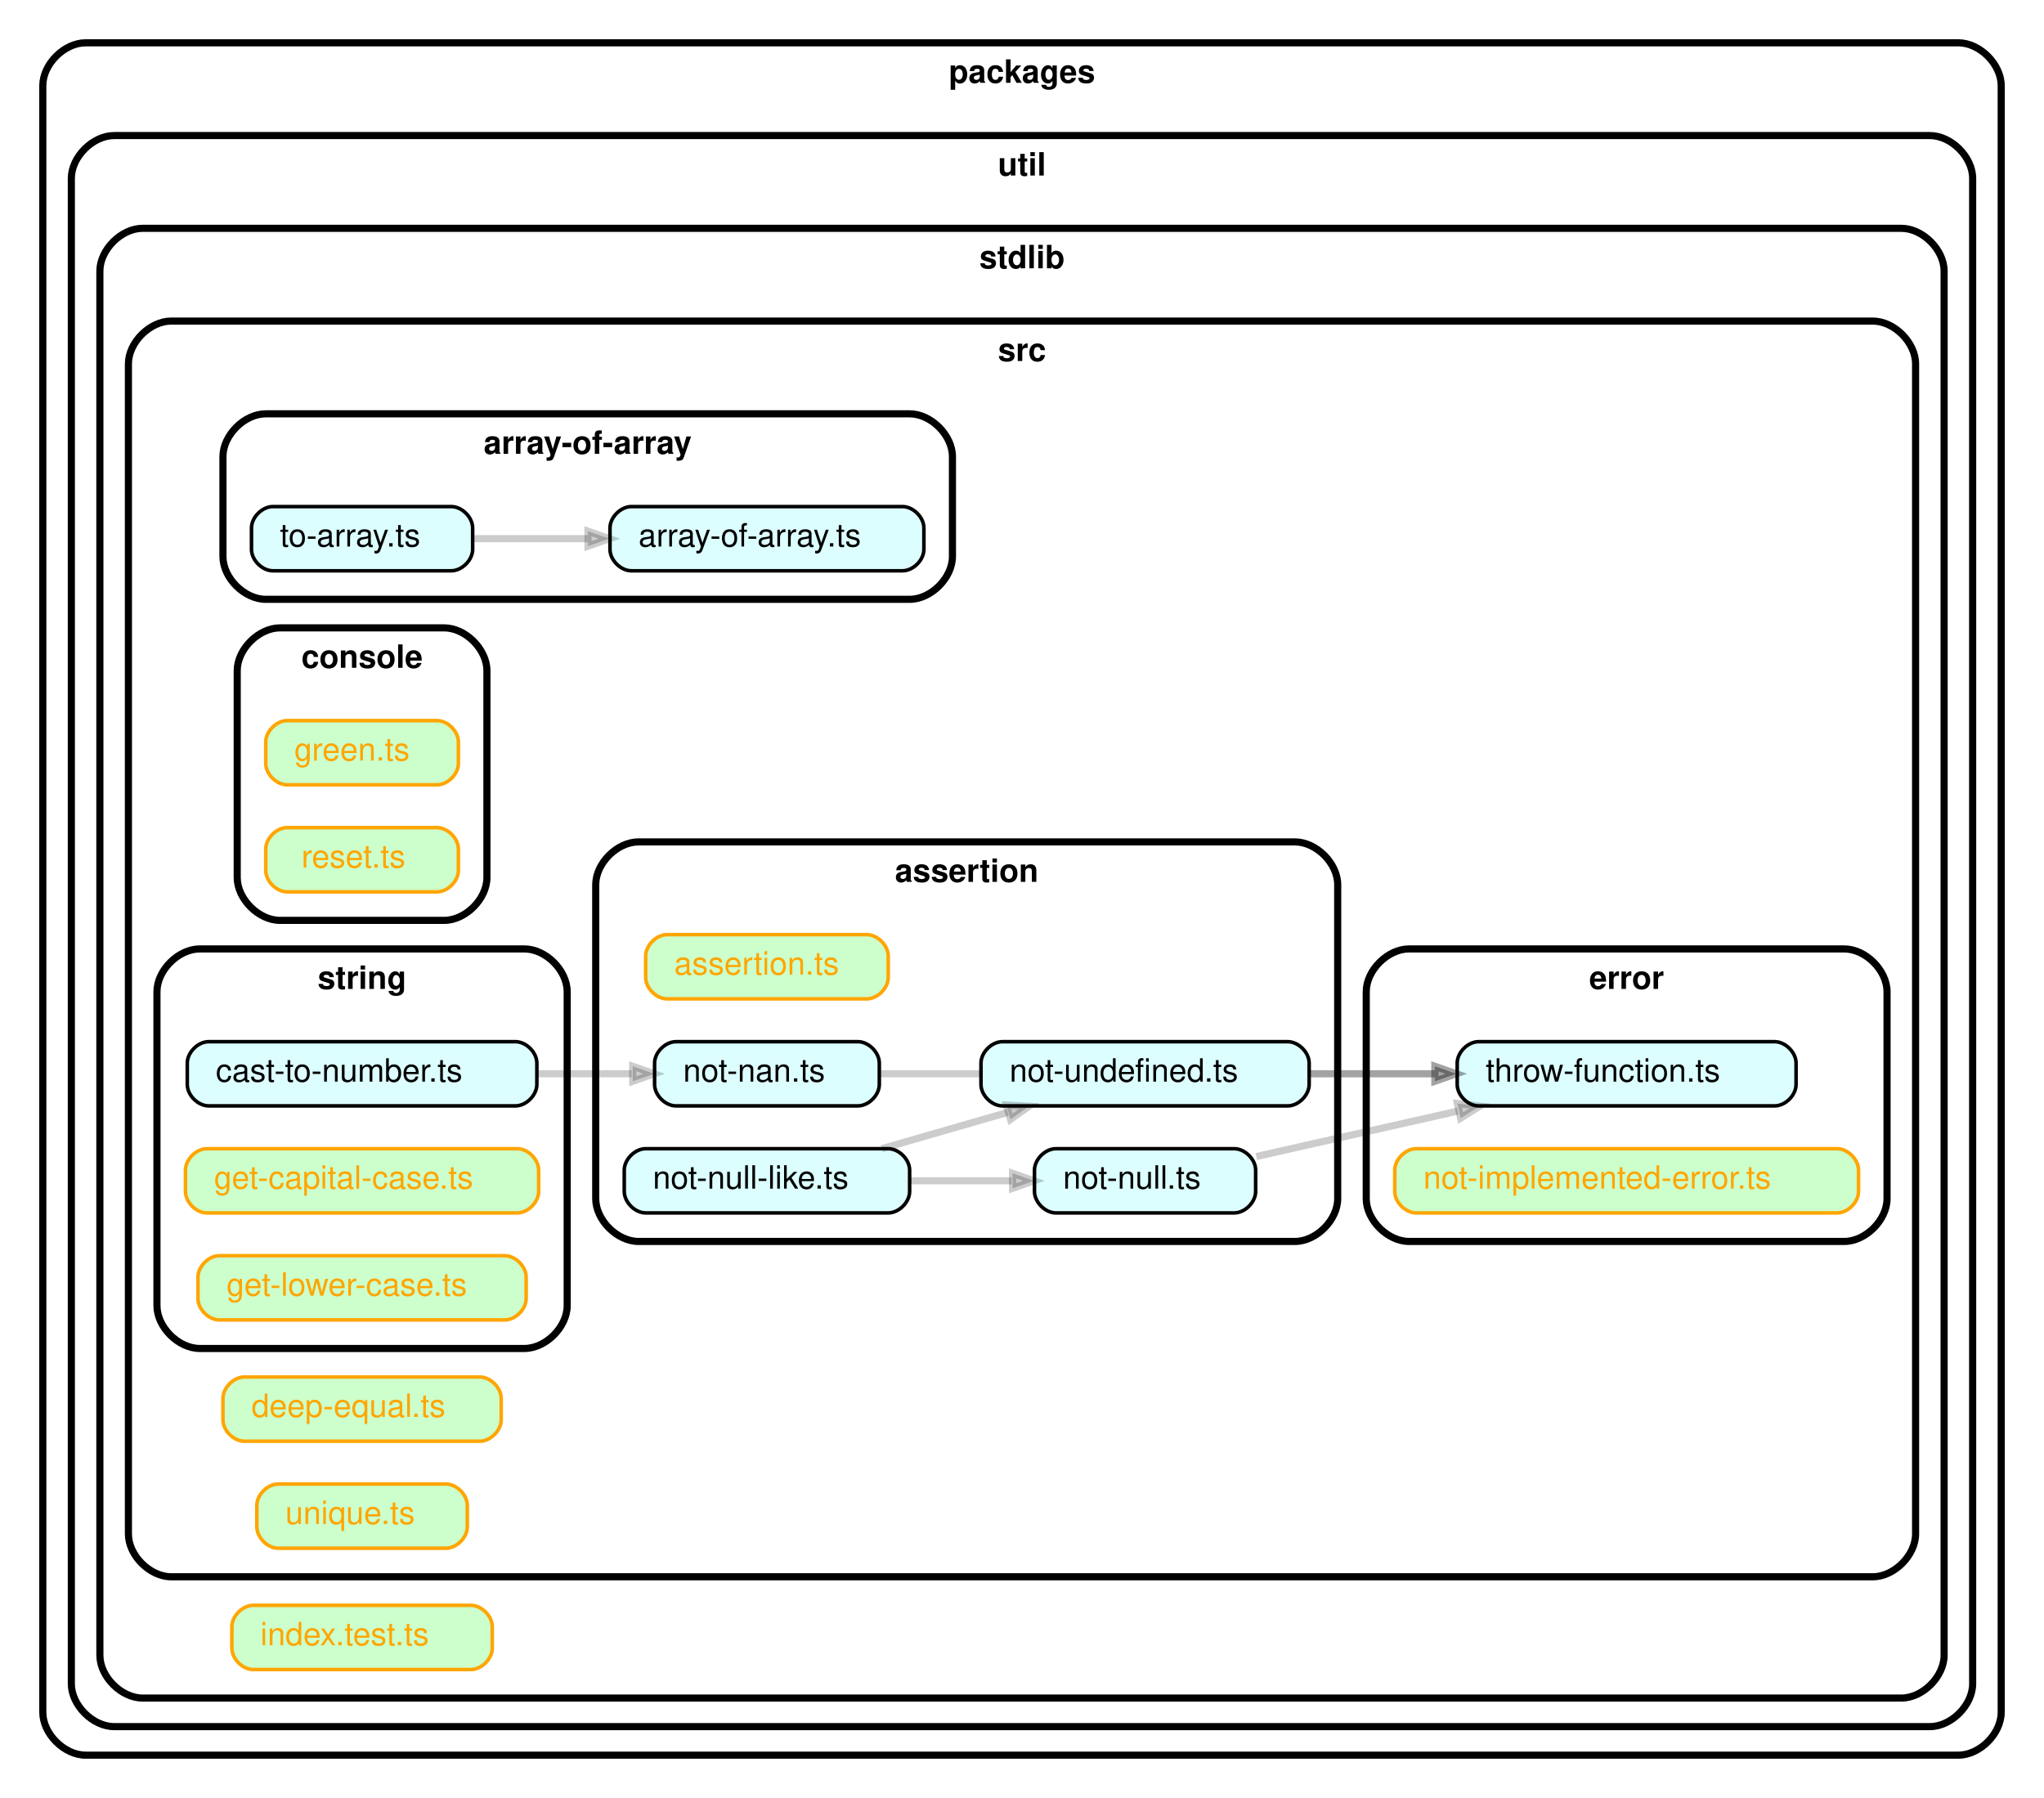
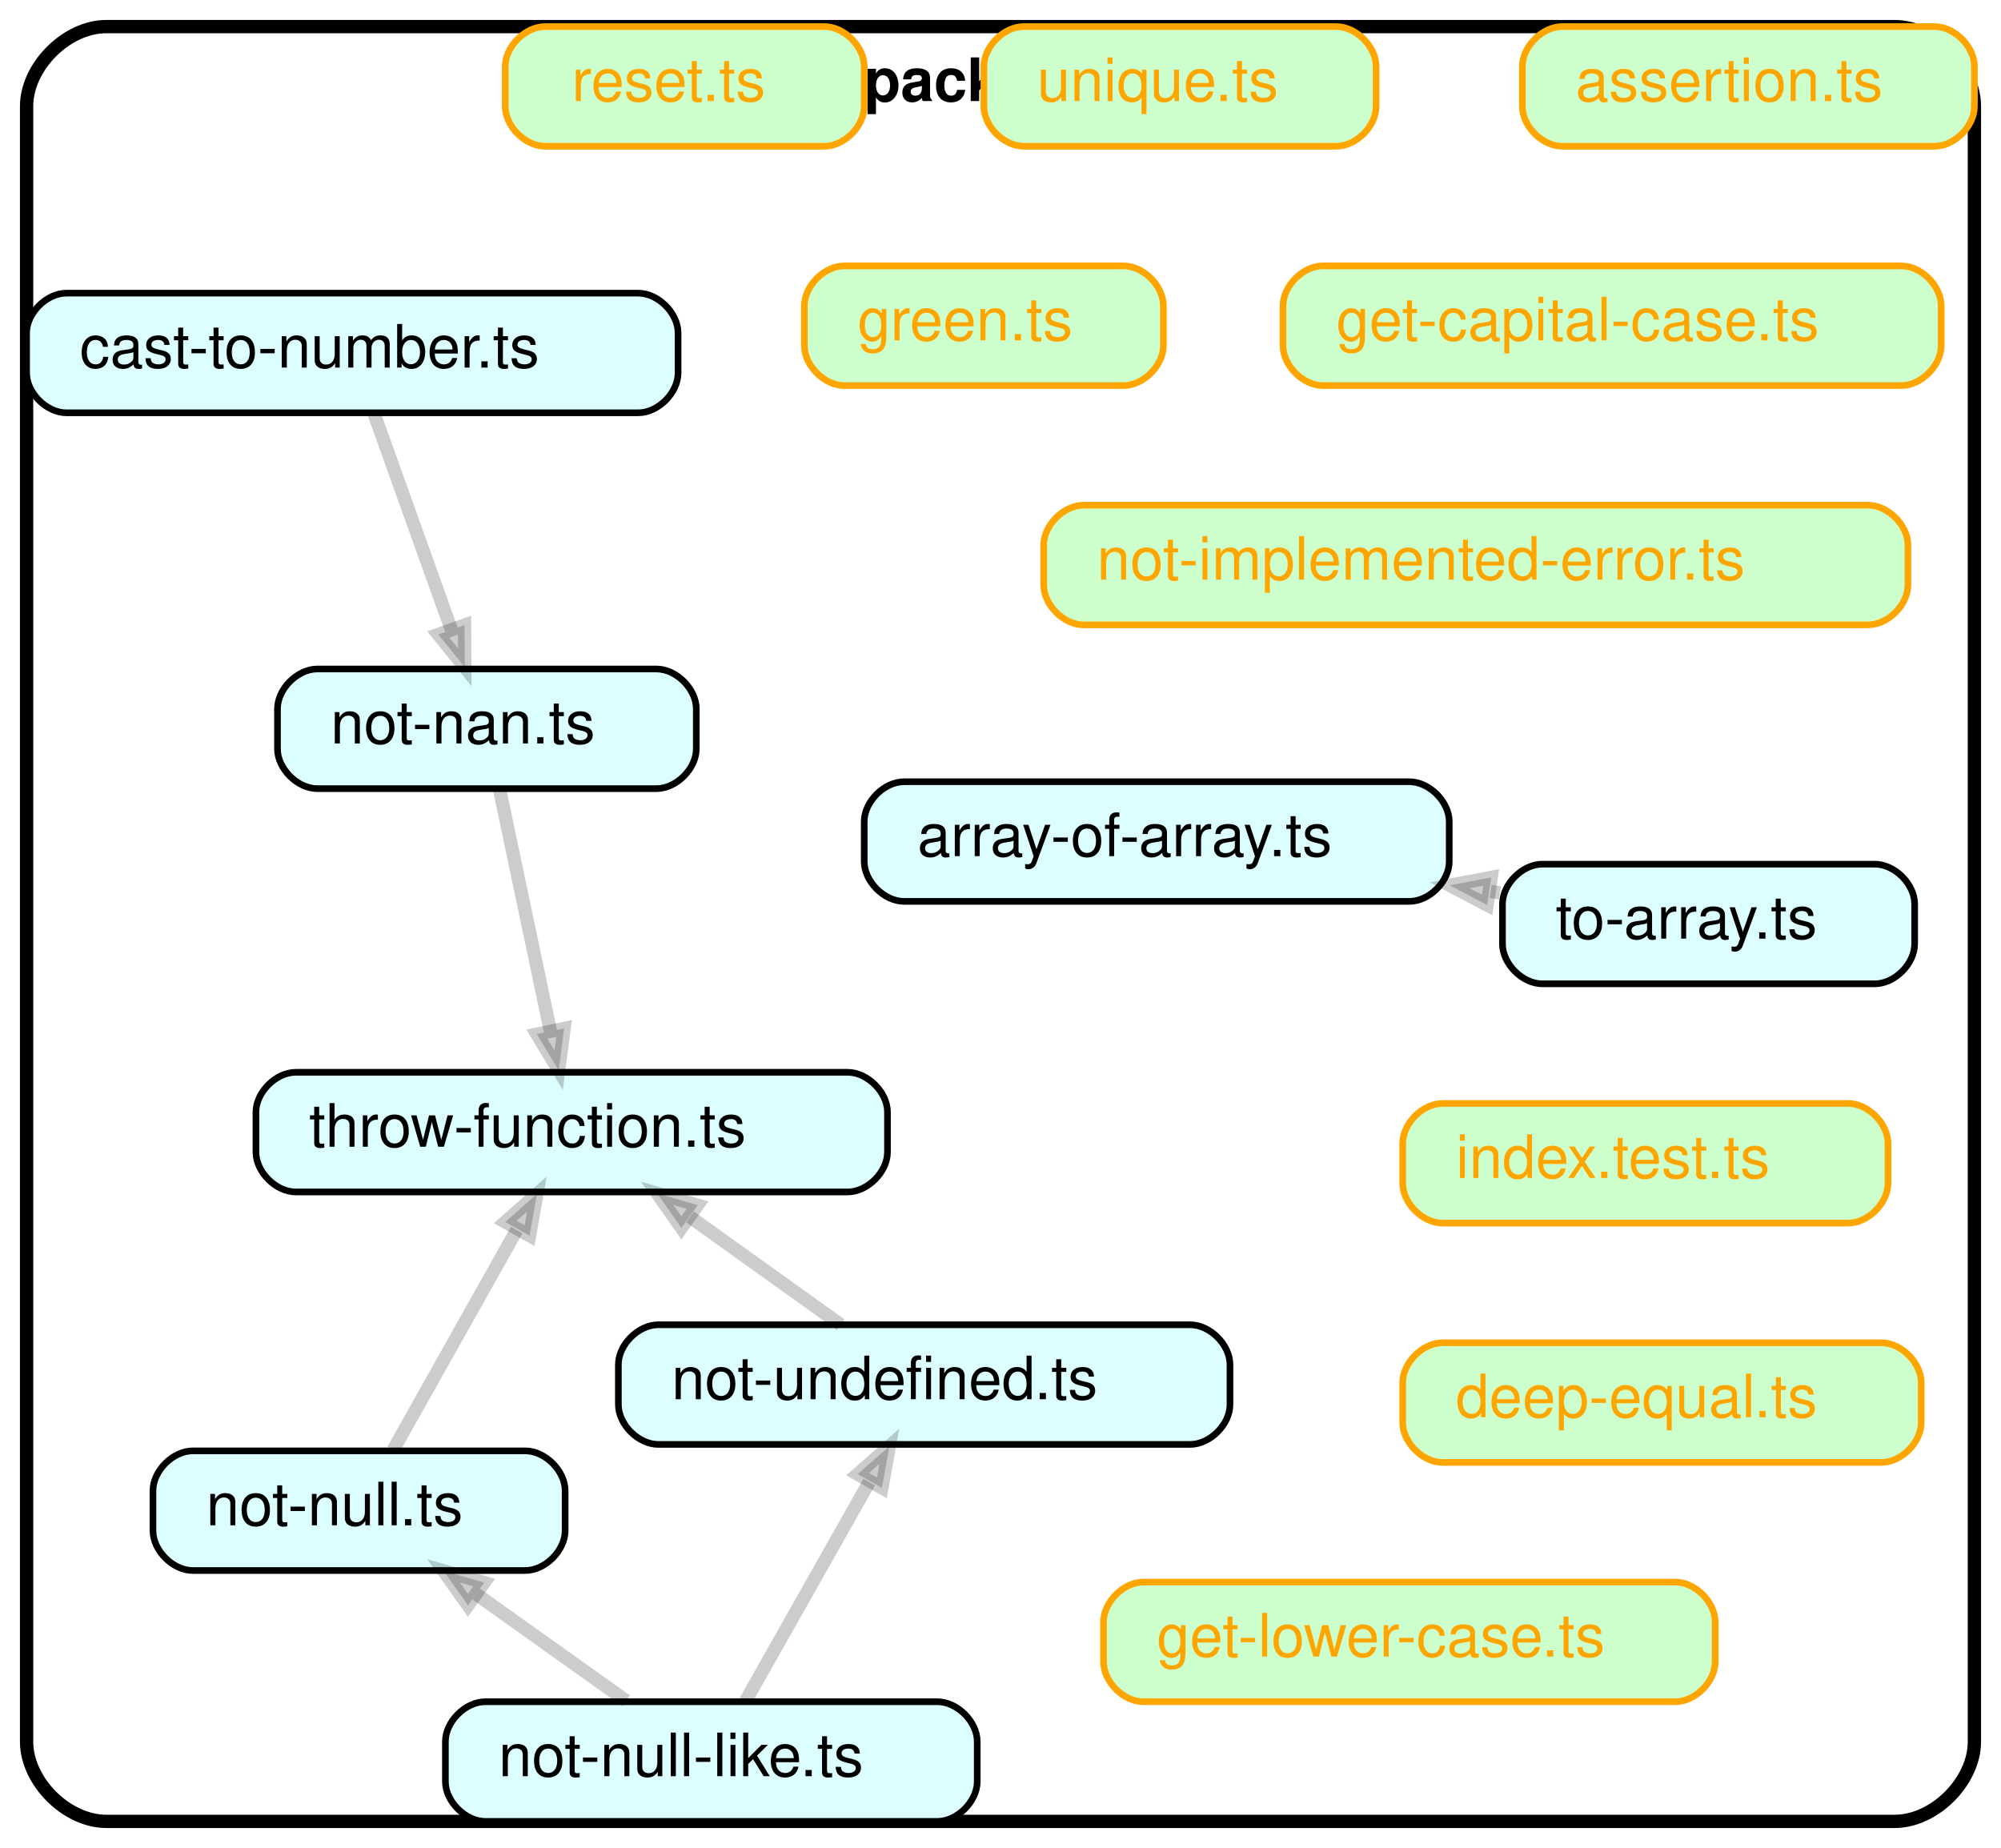
- <svg xmlns="http://www.w3.org/2000/svg" xmlns:xlink="http://www.w3.org/1999/xlink" width="573pt" height="504pt" viewBox="0.00 0.00 573.00 504.00">
-   <g id="graph0" class="graph" transform="scale(1 1) rotate(0) translate(4 500)">
-     <polygon fill="white" stroke="transparent" points="-4,4 -4,-500 569,-500 569,4 -4,4" />
+ <svg xmlns="http://www.w3.org/2000/svg" xmlns:xlink="http://www.w3.org/1999/xlink" width="301pt" height="278pt" viewBox="0.00 0.00 301.00 278.00">
+   <g id="graph0" class="graph" transform="scale(1 1) rotate(0) translate(4 274)">
+     <polygon fill="white" stroke="transparent" points="-4,4 -4,-274 297,-274 297,4 -4,4" />
    <g id="clust1" class="cluster">
-       <path fill="#ffffff" stroke="black" stroke-width="2" d="M20,-8C20,-8 545,-8 545,-8 551,-8 557,-14 557,-20 557,-20 557,-476 557,-476 557,-482 551,-488 545,-488 545,-488 20,-488 20,-488 14,-488 8,-482 8,-476 8,-476 8,-20 8,-20 8,-14 14,-8 20,-8" />
-       <text text-anchor="middle" x="282.5" y="-476.8" font-family="Helvetica,sans-Serif" font-weight="bold" font-size="9.00">packages</text>
-     </g>
-     <g id="clust2" class="cluster">
-       <path fill="#ffffff" stroke="black" stroke-width="2" d="M28,-16C28,-16 537,-16 537,-16 543,-16 549,-22 549,-28 549,-28 549,-450 549,-450 549,-456 543,-462 537,-462 537,-462 28,-462 28,-462 22,-462 16,-456 16,-450 16,-450 16,-28 16,-28 16,-22 22,-16 28,-16" />
-       <text text-anchor="middle" x="282.5" y="-450.8" font-family="Helvetica,sans-Serif" font-weight="bold" font-size="9.00">util</text>
-     </g>
-     <g id="clust3" class="cluster">
-       <path fill="#ffffff" stroke="black" stroke-width="2" d="M36,-24C36,-24 529,-24 529,-24 535,-24 541,-30 541,-36 541,-36 541,-424 541,-424 541,-430 535,-436 529,-436 529,-436 36,-436 36,-436 30,-436 24,-430 24,-424 24,-424 24,-36 24,-36 24,-30 30,-24 36,-24" />
-       <text text-anchor="middle" x="282.5" y="-424.8" font-family="Helvetica,sans-Serif" font-weight="bold" font-size="9.00">stdlib</text>
-     </g>
-     <g id="clust4" class="cluster">
-       <path fill="#ffffff" stroke="black" stroke-width="2" d="M44,-58C44,-58 521,-58 521,-58 527,-58 533,-64 533,-70 533,-70 533,-398 533,-398 533,-404 527,-410 521,-410 521,-410 44,-410 44,-410 38,-410 32,-404 32,-398 32,-398 32,-70 32,-70 32,-64 38,-58 44,-58" />
-       <text text-anchor="middle" x="282.5" y="-398.8" font-family="Helvetica,sans-Serif" font-weight="bold" font-size="9.00">src</text>
-     </g>
-     <g id="clust5" class="cluster">
-       <path fill="#ffffff" stroke="black" stroke-width="2" d="M70.5,-332C70.5,-332 251,-332 251,-332 257,-332 263,-338 263,-344 263,-344 263,-372 263,-372 263,-378 257,-384 251,-384 251,-384 70.5,-384 70.5,-384 64.5,-384 58.5,-378 58.5,-372 58.5,-372 58.5,-344 58.5,-344 58.5,-338 64.5,-332 70.5,-332" />
-       <text text-anchor="middle" x="160.75" y="-372.8" font-family="Helvetica,sans-Serif" font-weight="bold" font-size="9.00">array-of-array</text>
-     </g>
-     <g id="clust6" class="cluster">
-       <path fill="#ffffff" stroke="black" stroke-width="2" d="M175,-152C175,-152 359,-152 359,-152 365,-152 371,-158 371,-164 371,-164 371,-252 371,-252 371,-258 365,-264 359,-264 359,-264 175,-264 175,-264 169,-264 163,-258 163,-252 163,-252 163,-164 163,-164 163,-158 169,-152 175,-152" />
-       <text text-anchor="middle" x="267" y="-252.8" font-family="Helvetica,sans-Serif" font-weight="bold" font-size="9.00">assertion</text>
-     </g>
-     <g id="clust7" class="cluster">
-       <path fill="#ffffff" stroke="black" stroke-width="2" d="M74.5,-242C74.5,-242 120.5,-242 120.5,-242 126.5,-242 132.5,-248 132.5,-254 132.5,-254 132.5,-312 132.5,-312 132.5,-318 126.5,-324 120.5,-324 120.5,-324 74.5,-324 74.5,-324 68.5,-324 62.5,-318 62.5,-312 62.5,-312 62.5,-254 62.5,-254 62.5,-248 68.5,-242 74.5,-242" />
-       <text text-anchor="middle" x="97.5" y="-312.8" font-family="Helvetica,sans-Serif" font-weight="bold" font-size="9.00">console</text>
-     </g>
-     <g id="clust8" class="cluster">
-       <path fill="#ffffff" stroke="black" stroke-width="2" d="M391,-152C391,-152 513,-152 513,-152 519,-152 525,-158 525,-164 525,-164 525,-222 525,-222 525,-228 519,-234 513,-234 513,-234 391,-234 391,-234 385,-234 379,-228 379,-222 379,-222 379,-164 379,-164 379,-158 385,-152 391,-152" />
-       <text text-anchor="middle" x="452" y="-222.8" font-family="Helvetica,sans-Serif" font-weight="bold" font-size="9.00">error</text>
-     </g>
-     <g id="clust9" class="cluster">
-       <path fill="#ffffff" stroke="black" stroke-width="2" d="M52,-122C52,-122 143,-122 143,-122 149,-122 155,-128 155,-134 155,-134 155,-222 155,-222 155,-228 149,-234 143,-234 143,-234 52,-234 52,-234 46,-234 40,-228 40,-222 40,-222 40,-134 40,-134 40,-128 46,-122 52,-122" />
-       <text text-anchor="middle" x="97.5" y="-222.8" font-family="Helvetica,sans-Serif" font-weight="bold" font-size="9.00">string</text>
+       <path fill="#ffffff" stroke="black" stroke-width="2" d="M12,0C12,0 281,0 281,0 287,0 293,-6 293,-12 293,-12 293,-258 293,-258 293,-264 287,-270 281,-270 281,-270 12,-270 12,-270 6,-270 0,-264 0,-258 0,-258 0,-12 0,-12 0,-6 6,0 12,0" />
+       <text text-anchor="middle" x="146.5" y="-258.8" font-family="Helvetica,sans-Serif" font-weight="bold" font-size="9.00">packages</text>
    </g>
    <g id="node1" class="node">
      <g id="a_node1">
        <a xlink:href="packages/util/stdlib/index.test.ts" xlink:title="no-orphans">
-           <path fill="#ccffcc" stroke="orange" d="M128,-50C128,-50 67,-50 67,-50 64,-50 61,-47 61,-44 61,-44 61,-38 61,-38 61,-35 64,-32 67,-32 67,-32 128,-32 128,-32 131,-32 134,-35 134,-38 134,-38 134,-44 134,-44 134,-47 131,-50 128,-50" />
-           <text text-anchor="start" x="69" y="-38.8" font-family="Helvetica,sans-Serif" font-size="9.00" fill="orange">index.test.ts</text>
+           <path fill="#ccffcc" stroke="orange" d="M274,-108C274,-108 213,-108 213,-108 210,-108 207,-105 207,-102 207,-102 207,-96 207,-96 207,-93 210,-90 213,-90 213,-90 274,-90 274,-90 277,-90 280,-93 280,-96 280,-96 280,-102 280,-102 280,-105 277,-108 274,-108" />
+           <text text-anchor="start" x="215" y="-96.8" font-family="Helvetica,sans-Serif" font-size="9.00" fill="orange">index.test.ts</text>
        </a>
      </g>
    </g>
    <g id="node2" class="node">
      <g id="a_node2">
        <a xlink:href="packages/util/stdlib/src/array-of-array/array-of-array.ts" xlink:title="array-of-array.ts">
-           <path fill="#ddfeff" stroke="black" d="M249,-358C249,-358 173,-358 173,-358 170,-358 167,-355 167,-352 167,-352 167,-346 167,-346 167,-343 170,-340 173,-340 173,-340 249,-340 249,-340 252,-340 255,-343 255,-346 255,-346 255,-352 255,-352 255,-355 252,-358 249,-358" />
-           <text text-anchor="start" x="175" y="-346.8" font-family="Helvetica,sans-Serif" font-size="9.00">array-of-array.ts</text>
+           <path fill="#ddfeff" stroke="black" d="M208,-156.4C208,-156.4 132,-156.4 132,-156.4 129,-156.4 126,-153.4 126,-150.4 126,-150.4 126,-144.4 126,-144.4 126,-141.4 129,-138.4 132,-138.4 132,-138.4 208,-138.4 208,-138.4 211,-138.4 214,-141.4 214,-144.4 214,-144.4 214,-150.4 214,-150.4 214,-153.4 211,-156.4 208,-156.4" />
+           <text text-anchor="start" x="134" y="-145.2" font-family="Helvetica,sans-Serif" font-size="9.00">array-of-array.ts</text>
        </a>
      </g>
    </g>
    <g id="node3" class="node">
      <g id="a_node3">
        <a xlink:href="packages/util/stdlib/src/array-of-array/to-array.ts" xlink:title="to-array.ts">
-           <path fill="#ddfeff" stroke="black" d="M122.5,-358C122.5,-358 72.5,-358 72.5,-358 69.5,-358 66.5,-355 66.5,-352 66.5,-352 66.5,-346 66.5,-346 66.5,-343 69.5,-340 72.5,-340 72.5,-340 122.5,-340 122.5,-340 125.5,-340 128.5,-343 128.5,-346 128.5,-346 128.5,-352 128.5,-352 128.5,-355 125.5,-358 122.5,-358" />
-           <text text-anchor="start" x="74.5" y="-346.8" font-family="Helvetica,sans-Serif" font-size="9.00">to-array.ts</text>
+           <path fill="#ddfeff" stroke="black" d="M278.01,-144C278.01,-144 228.01,-144 228.01,-144 225.01,-144 222.01,-141 222.01,-138 222.01,-138 222.01,-132 222.01,-132 222.01,-129 225.01,-126 228.01,-126 228.01,-126 278.01,-126 278.01,-126 281.01,-126 284.01,-129 284.01,-132 284.01,-132 284.01,-138 284.01,-138 284.01,-141 281.01,-144 278.01,-144" />
+           <text text-anchor="start" x="230.01" y="-132.8" font-family="Helvetica,sans-Serif" font-size="9.00">to-array.ts</text>
        </a>
      </g>
    </g>
    <g id="edge1" class="edge">
-       <path fill="none" stroke="#000000" stroke-width="2" stroke-opacity="0.2" d="M128.67,-349C138.58,-349 149.86,-349 160.79,-349" />
-       <polygon fill="#000000" fill-opacity="0.2" stroke="#000000" stroke-width="2" stroke-opacity="0.2" points="160.83,-351.1 166.83,-349 160.83,-346.9 160.83,-351.1" />
+       <path fill="none" stroke="#000000" stroke-width="2" stroke-opacity="0.2" d="M221.63,-139.69C221.16,-139.76 220.69,-139.83 220.23,-139.9" />
+       <polygon fill="#000000" fill-opacity="0.2" stroke="#000000" stroke-width="2" stroke-opacity="0.2" points="219.7,-137.85 214.07,-140.82 220.32,-142.01 219.7,-137.85" />
    </g>
    <g id="node4" class="node">
      <g id="a_node4">
        <a xlink:href="packages/util/stdlib/src/assertion/assertion.ts" xlink:title="no-orphans">
-           <path fill="#ccffcc" stroke="orange" d="M239,-238C239,-238 183,-238 183,-238 180,-238 177,-235 177,-232 177,-232 177,-226 177,-226 177,-223 180,-220 183,-220 183,-220 239,-220 239,-220 242,-220 245,-223 245,-226 245,-226 245,-232 245,-232 245,-235 242,-238 239,-238" />
-           <text text-anchor="start" x="185" y="-226.8" font-family="Helvetica,sans-Serif" font-size="9.00" fill="orange">assertion.ts</text>
+           <path fill="#ccffcc" stroke="orange" d="M287,-270C287,-270 231,-270 231,-270 228,-270 225,-267 225,-264 225,-264 225,-258 225,-258 225,-255 228,-252 231,-252 231,-252 287,-252 287,-252 290,-252 293,-255 293,-258 293,-258 293,-264 293,-264 293,-267 290,-270 287,-270" />
+           <text text-anchor="start" x="233" y="-258.8" font-family="Helvetica,sans-Serif" font-size="9.00" fill="orange">assertion.ts</text>
        </a>
      </g>
    </g>
    <g id="node5" class="node">
      <g id="a_node5">
        <a xlink:href="packages/util/stdlib/src/assertion/not-nan.ts" xlink:title="not-nan.ts">
-           <path fill="#ddfeff" stroke="black" d="M236.5,-208C236.5,-208 185.5,-208 185.5,-208 182.5,-208 179.5,-205 179.5,-202 179.5,-202 179.5,-196 179.5,-196 179.5,-193 182.5,-190 185.5,-190 185.5,-190 236.5,-190 236.5,-190 239.5,-190 242.5,-193 242.5,-196 242.5,-196 242.5,-202 242.5,-202 242.5,-205 239.5,-208 236.5,-208" />
-           <text text-anchor="start" x="187.5" y="-196.8" font-family="Helvetica,sans-Serif" font-size="9.00">not-nan.ts</text>
+           <path fill="#ddfeff" stroke="black" d="M94.74,-173.36C94.74,-173.36 43.74,-173.36 43.74,-173.36 40.74,-173.36 37.74,-170.36 37.74,-167.36 37.74,-167.36 37.74,-161.36 37.74,-161.36 37.74,-158.36 40.74,-155.36 43.74,-155.36 43.74,-155.36 94.74,-155.36 94.74,-155.36 97.74,-155.36 100.74,-158.36 100.74,-161.36 100.74,-161.36 100.74,-167.36 100.74,-167.36 100.74,-170.36 97.74,-173.36 94.74,-173.36" />
+           <text text-anchor="start" x="45.74" y="-162.16" font-family="Helvetica,sans-Serif" font-size="9.00">not-nan.ts</text>
        </a>
      </g>
    </g>
    <g id="node6" class="node">
      <g id="a_node6">
        <a xlink:href="packages/util/stdlib/src/error/throw-function.ts" xlink:title="throw-function.ts">
-           <path fill="#ddfeff" stroke="black" d="M493.5,-208C493.5,-208 410.5,-208 410.5,-208 407.5,-208 404.5,-205 404.5,-202 404.5,-202 404.5,-196 404.5,-196 404.5,-193 407.5,-190 410.5,-190 410.5,-190 493.5,-190 493.5,-190 496.5,-190 499.5,-193 499.5,-196 499.5,-196 499.5,-202 499.5,-202 499.5,-205 496.5,-208 493.5,-208" />
-           <text text-anchor="start" x="412.5" y="-196.8" font-family="Helvetica,sans-Serif" font-size="9.00">throw-function.ts</text>
+           <path fill="#ddfeff" stroke="black" d="M123.5,-112.69C123.5,-112.69 40.5,-112.69 40.5,-112.69 37.5,-112.69 34.5,-109.69 34.5,-106.69 34.5,-106.69 34.5,-100.69 34.5,-100.69 34.5,-97.69 37.5,-94.69 40.5,-94.69 40.5,-94.69 123.5,-94.69 123.5,-94.69 126.5,-94.69 129.5,-97.69 129.5,-100.69 129.5,-100.69 129.5,-106.69 129.5,-106.69 129.5,-109.69 126.5,-112.69 123.5,-112.69" />
+           <text text-anchor="start" x="42.5" y="-101.49" font-family="Helvetica,sans-Serif" font-size="9.00">throw-function.ts</text>
        </a>
      </g>
    </g>
    <g id="edge2" class="edge">
-       <path fill="none" stroke="#000000" stroke-width="2" stroke-opacity="0.2" d="M242.51,-199C282.03,-199 350.41,-199 398.26,-199" />
-       <polygon fill="#000000" fill-opacity="0.2" stroke="#000000" stroke-width="2" stroke-opacity="0.2" points="398.28,-201.1 404.28,-199 398.28,-196.9 398.28,-201.1" />
+       <path fill="none" stroke="#000000" stroke-width="2" stroke-opacity="0.2" d="M71.17,-155.14C73.2,-145.52 76.4,-130.27 78.8,-118.87" />
+       <polygon fill="#000000" fill-opacity="0.2" stroke="#000000" stroke-width="2" stroke-opacity="0.2" points="80.86,-119.29 80.04,-112.99 76.75,-118.43 80.86,-119.29" />
    </g>
    <g id="node7" class="node">
      <g id="a_node7">
        <a xlink:href="packages/util/stdlib/src/assertion/not-null-like.ts" xlink:title="not-null-like.ts">
-           <path fill="#ddfeff" stroke="black" d="M245,-178C245,-178 177,-178 177,-178 174,-178 171,-175 171,-172 171,-172 171,-166 171,-166 171,-163 174,-160 177,-160 177,-160 245,-160 245,-160 248,-160 251,-163 251,-166 251,-166 251,-172 251,-172 251,-175 248,-178 245,-178" />
-           <text text-anchor="start" x="179" y="-166.8" font-family="Helvetica,sans-Serif" font-size="9.00">not-null-like.ts</text>
+           <path fill="#ddfeff" stroke="black" d="M137,-18C137,-18 69,-18 69,-18 66,-18 63,-15 63,-12 63,-12 63,-6 63,-6 63,-3 66,0 69,0 69,0 137,0 137,0 140,0 143,-3 143,-6 143,-6 143,-12 143,-12 143,-15 140,-18 137,-18" />
+           <text text-anchor="start" x="71" y="-6.8" font-family="Helvetica,sans-Serif" font-size="9.00">not-null-like.ts</text>
        </a>
      </g>
    </g>
    <g id="node8" class="node">
      <g id="a_node8">
        <a xlink:href="packages/util/stdlib/src/assertion/not-null.ts" xlink:title="not-null.ts">
-           <path fill="#ddfeff" stroke="black" d="M342,-178C342,-178 292,-178 292,-178 289,-178 286,-175 286,-172 286,-172 286,-166 286,-166 286,-163 289,-160 292,-160 292,-160 342,-160 342,-160 345,-160 348,-163 348,-166 348,-166 348,-172 348,-172 348,-175 345,-178 342,-178" />
-           <text text-anchor="start" x="294" y="-166.8" font-family="Helvetica,sans-Serif" font-size="9.00">not-null.ts</text>
+           <path fill="#ddfeff" stroke="black" d="M75.01,-55.74C75.01,-55.74 25.01,-55.74 25.01,-55.74 22.01,-55.74 19.01,-52.74 19.01,-49.74 19.01,-49.74 19.01,-43.74 19.01,-43.74 19.01,-40.74 22.01,-37.74 25.01,-37.74 25.01,-37.74 75.01,-37.74 75.01,-37.74 78.01,-37.74 81.01,-40.74 81.01,-43.74 81.01,-43.74 81.01,-49.74 81.01,-49.74 81.01,-52.74 78.01,-55.74 75.01,-55.74" />
+           <text text-anchor="start" x="27.01" y="-44.54" font-family="Helvetica,sans-Serif" font-size="9.00">not-null.ts</text>
        </a>
      </g>
    </g>
    <g id="edge3" class="edge">
-       <path fill="none" stroke="#000000" stroke-width="2" stroke-opacity="0.2" d="M251.02,-169C260.39,-169 270.35,-169 279.6,-169" />
-       <polygon fill="#000000" fill-opacity="0.2" stroke="#000000" stroke-width="2" stroke-opacity="0.2" points="279.86,-171.1 285.86,-169 279.86,-166.9 279.86,-171.1" />
+       <path fill="none" stroke="#000000" stroke-width="2" stroke-opacity="0.2" d="M90.18,-18.14C83.41,-22.96 75,-28.95 67.63,-34.2" />
+       <polygon fill="#000000" fill-opacity="0.2" stroke="#000000" stroke-width="2" stroke-opacity="0.2" points="66.39,-32.5 62.72,-37.69 68.83,-35.92 66.39,-32.5" />
    </g>
    <g id="node9" class="node">
      <g id="a_node9">
        <a xlink:href="packages/util/stdlib/src/assertion/not-undefined.ts" xlink:title="not-undefined.ts">
-           <path fill="#ddfeff" stroke="black" d="M357,-208C357,-208 277,-208 277,-208 274,-208 271,-205 271,-202 271,-202 271,-196 271,-196 271,-193 274,-190 277,-190 277,-190 357,-190 357,-190 360,-190 363,-193 363,-196 363,-196 363,-202 363,-202 363,-205 360,-208 357,-208" />
-           <text text-anchor="start" x="279" y="-196.8" font-family="Helvetica,sans-Serif" font-size="9.00">not-undefined.ts</text>
+           <path fill="#ddfeff" stroke="black" d="M175.02,-74.71C175.02,-74.71 95.02,-74.71 95.02,-74.71 92.02,-74.71 89.02,-71.71 89.02,-68.71 89.02,-68.71 89.02,-62.71 89.02,-62.71 89.02,-59.71 92.02,-56.71 95.02,-56.71 95.02,-56.71 175.02,-56.71 175.02,-56.71 178.02,-56.71 181.02,-59.71 181.02,-62.71 181.02,-62.71 181.02,-68.71 181.02,-68.71 181.02,-71.71 178.02,-74.71 175.02,-74.71" />
+           <text text-anchor="start" x="97.02" y="-63.51" font-family="Helvetica,sans-Serif" font-size="9.00">not-undefined.ts</text>
        </a>
      </g>
    </g>
    <g id="edge4" class="edge">
-       <path fill="none" stroke="#000000" stroke-width="2" stroke-opacity="0.2" d="M243.2,-178C254.31,-181.2 266.93,-184.85 278.51,-188.19" />
-       <polygon fill="#000000" fill-opacity="0.2" stroke="#000000" stroke-width="2" stroke-opacity="0.2" points="278.11,-190.26 284.46,-189.9 279.28,-186.22 278.11,-190.26" />
+       <path fill="none" stroke="#000000" stroke-width="2" stroke-opacity="0.2" d="M108.15,-18.11C113.16,-26.99 120.86,-40.63 126.74,-51.03" />
+       <polygon fill="#000000" fill-opacity="0.2" stroke="#000000" stroke-width="2" stroke-opacity="0.2" points="125.01,-52.24 129.78,-56.43 128.66,-50.17 125.01,-52.24" />
    </g>
    <g id="edge5" class="edge">
-       <path fill="none" stroke="#000000" stroke-width="2" stroke-opacity="0.2" d="M348.18,-175.81C364.84,-179.57 385.9,-184.31 404.61,-188.53" />
-       <polygon fill="#000000" fill-opacity="0.2" stroke="#000000" stroke-width="2" stroke-opacity="0.2" points="404.54,-190.67 410.85,-189.94 405.46,-186.57 404.54,-190.67" />
+       <path fill="none" stroke="#000000" stroke-width="2" stroke-opacity="0.2" d="M55.15,-55.89C60.16,-64.8 67.85,-78.5 73.72,-88.95" />
+       <polygon fill="#000000" fill-opacity="0.2" stroke="#000000" stroke-width="2" stroke-opacity="0.2" points="72,-90.17 76.76,-94.37 75.66,-88.11 72,-90.17" />
    </g>
    <g id="edge6" class="edge">
-       <path fill="none" stroke="#000000" stroke-width="2" stroke-opacity="0.2" d="M363.03,-199C374.32,-199 386.54,-199 398.18,-199" />
-       <polygon fill="#000000" fill-opacity="0.2" stroke="#000000" stroke-width="2" stroke-opacity="0.2" points="398.2,-201.1 404.2,-199 398.2,-196.9 398.2,-201.1" />
+       <path fill="none" stroke="#000000" stroke-width="2" stroke-opacity="0.2" d="M122.46,-74.71C115.69,-79.56 107.22,-85.62 99.79,-90.94" />
+       <polygon fill="#000000" fill-opacity="0.2" stroke="#000000" stroke-width="2" stroke-opacity="0.2" points="98.5,-89.29 94.84,-94.49 100.94,-92.7 98.5,-89.29" />
    </g>
    <g id="node10" class="node">
      <g id="a_node10">
        <a xlink:href="packages/util/stdlib/src/console/green.ts" xlink:title="no-orphans">
-           <path fill="#ccffcc" stroke="orange" d="M118.5,-298C118.5,-298 76.5,-298 76.5,-298 73.5,-298 70.5,-295 70.5,-292 70.5,-292 70.5,-286 70.5,-286 70.5,-283 73.5,-280 76.5,-280 76.5,-280 118.5,-280 118.5,-280 121.5,-280 124.5,-283 124.5,-286 124.5,-286 124.5,-292 124.5,-292 124.5,-295 121.5,-298 118.5,-298" />
-           <text text-anchor="start" x="78.5" y="-286.8" font-family="Helvetica,sans-Serif" font-size="9.00" fill="orange">green.ts</text>
+           <path fill="#ccffcc" stroke="orange" d="M165,-234C165,-234 123,-234 123,-234 120,-234 117,-231 117,-228 117,-228 117,-222 117,-222 117,-219 120,-216 123,-216 123,-216 165,-216 165,-216 168,-216 171,-219 171,-222 171,-222 171,-228 171,-228 171,-231 168,-234 165,-234" />
+           <text text-anchor="start" x="125" y="-222.8" font-family="Helvetica,sans-Serif" font-size="9.00" fill="orange">green.ts</text>
        </a>
      </g>
    </g>
    <g id="node11" class="node">
      <g id="a_node11">
        <a xlink:href="packages/util/stdlib/src/console/reset.ts" xlink:title="no-orphans">
-           <path fill="#ccffcc" stroke="orange" d="M118.5,-268C118.5,-268 76.5,-268 76.5,-268 73.5,-268 70.5,-265 70.5,-262 70.5,-262 70.5,-256 70.5,-256 70.5,-253 73.5,-250 76.5,-250 76.5,-250 118.5,-250 118.5,-250 121.5,-250 124.5,-253 124.5,-256 124.5,-256 124.5,-262 124.5,-262 124.5,-265 121.5,-268 118.5,-268" />
-           <text text-anchor="start" x="80.5" y="-256.8" font-family="Helvetica,sans-Serif" font-size="9.00" fill="orange">reset.ts</text>
+           <path fill="#ccffcc" stroke="orange" d="M120,-270C120,-270 78,-270 78,-270 75,-270 72,-267 72,-264 72,-264 72,-258 72,-258 72,-255 75,-252 78,-252 78,-252 120,-252 120,-252 123,-252 126,-255 126,-258 126,-258 126,-264 126,-264 126,-267 123,-270 120,-270" />
+           <text text-anchor="start" x="82" y="-258.8" font-family="Helvetica,sans-Serif" font-size="9.00" fill="orange">reset.ts</text>
        </a>
      </g>
    </g>
    <g id="node12" class="node">
      <g id="a_node12">
        <a xlink:href="packages/util/stdlib/src/deep-equal.ts" xlink:title="no-orphans">
-           <path fill="#ccffcc" stroke="orange" d="M130.5,-114C130.5,-114 64.5,-114 64.5,-114 61.5,-114 58.5,-111 58.5,-108 58.5,-108 58.5,-102 58.5,-102 58.5,-99 61.5,-96 64.5,-96 64.5,-96 130.5,-96 130.5,-96 133.5,-96 136.5,-99 136.5,-102 136.5,-102 136.5,-108 136.5,-108 136.5,-111 133.5,-114 130.5,-114" />
-           <text text-anchor="start" x="66.5" y="-102.8" font-family="Helvetica,sans-Serif" font-size="9.00" fill="orange">deep-equal.ts</text>
+           <path fill="#ccffcc" stroke="orange" d="M279,-72C279,-72 213,-72 213,-72 210,-72 207,-69 207,-66 207,-66 207,-60 207,-60 207,-57 210,-54 213,-54 213,-54 279,-54 279,-54 282,-54 285,-57 285,-60 285,-60 285,-66 285,-66 285,-69 282,-72 279,-72" />
+           <text text-anchor="start" x="215" y="-60.8" font-family="Helvetica,sans-Serif" font-size="9.00" fill="orange">deep-equal.ts</text>
        </a>
      </g>
    </g>
    <g id="node13" class="node">
      <g id="a_node13">
        <a xlink:href="packages/util/stdlib/src/error/not-implemented-error.ts" xlink:title="no-orphans">
-           <path fill="#ccffcc" stroke="orange" d="M511,-178C511,-178 393,-178 393,-178 390,-178 387,-175 387,-172 387,-172 387,-166 387,-166 387,-163 390,-160 393,-160 393,-160 511,-160 511,-160 514,-160 517,-163 517,-166 517,-166 517,-172 517,-172 517,-175 514,-178 511,-178" />
-           <text text-anchor="start" x="395" y="-166.8" font-family="Helvetica,sans-Serif" font-size="9.00" fill="orange">not-implemented-error.ts</text>
+           <path fill="#ccffcc" stroke="orange" d="M277,-198C277,-198 159,-198 159,-198 156,-198 153,-195 153,-192 153,-192 153,-186 153,-186 153,-183 156,-180 159,-180 159,-180 277,-180 277,-180 280,-180 283,-183 283,-186 283,-186 283,-192 283,-192 283,-195 280,-198 277,-198" />
+           <text text-anchor="start" x="161" y="-186.8" font-family="Helvetica,sans-Serif" font-size="9.00" fill="orange">not-implemented-error.ts</text>
        </a>
      </g>
    </g>
    <g id="node14" class="node">
      <g id="a_node14">
        <a xlink:href="packages/util/stdlib/src/string/cast-to-number.ts" xlink:title="cast-to-number.ts">
-           <path fill="#ddfeff" stroke="black" d="M140.5,-208C140.5,-208 54.5,-208 54.5,-208 51.5,-208 48.5,-205 48.5,-202 48.5,-202 48.5,-196 48.5,-196 48.5,-193 51.5,-190 54.5,-190 54.5,-190 140.5,-190 140.5,-190 143.5,-190 146.5,-193 146.5,-196 146.5,-196 146.5,-202 146.5,-202 146.5,-205 143.5,-208 140.5,-208" />
-           <text text-anchor="start" x="56.5" y="-196.8" font-family="Helvetica,sans-Serif" font-size="9.00">cast-to-number.ts</text>
+           <path fill="#ddfeff" stroke="black" d="M92,-229.9C92,-229.9 6,-229.9 6,-229.9 3,-229.9 0,-226.9 0,-223.9 0,-223.9 0,-217.9 0,-217.9 0,-214.9 3,-211.9 6,-211.9 6,-211.9 92,-211.9 92,-211.9 95,-211.9 98,-214.9 98,-217.9 98,-217.9 98,-223.9 98,-223.9 98,-226.9 95,-229.9 92,-229.9" />
+           <text text-anchor="start" x="8" y="-218.7" font-family="Helvetica,sans-Serif" font-size="9.00">cast-to-number.ts</text>
        </a>
      </g>
    </g>
    <g id="edge7" class="edge">
-       <path fill="none" stroke="#000000" stroke-width="2" stroke-opacity="0.2" d="M146.76,-199C155.57,-199 164.65,-199 173.07,-199" />
-       <polygon fill="#000000" fill-opacity="0.2" stroke="#000000" stroke-width="2" stroke-opacity="0.2" points="173.37,-201.1 179.37,-199 173.37,-196.9 173.37,-201.1" />
+       <path fill="none" stroke="#000000" stroke-width="2" stroke-opacity="0.2" d="M52.25,-211.82C55.39,-203.05 60.2,-189.62 63.9,-179.28" />
+       <polygon fill="#000000" fill-opacity="0.2" stroke="#000000" stroke-width="2" stroke-opacity="0.2" points="65.88,-179.97 65.92,-173.61 61.93,-178.55 65.88,-179.97" />
    </g>
    <g id="node15" class="node">
      <g id="a_node15">
        <a xlink:href="packages/util/stdlib/src/string/get-capital-case.ts" xlink:title="no-orphans">
-           <path fill="#ccffcc" stroke="orange" d="M141,-178C141,-178 54,-178 54,-178 51,-178 48,-175 48,-172 48,-172 48,-166 48,-166 48,-163 51,-160 54,-160 54,-160 141,-160 141,-160 144,-160 147,-163 147,-166 147,-166 147,-172 147,-172 147,-175 144,-178 141,-178" />
-           <text text-anchor="start" x="56" y="-166.8" font-family="Helvetica,sans-Serif" font-size="9.00" fill="orange">get-capital-case.ts</text>
+           <path fill="#ccffcc" stroke="orange" d="M282,-234C282,-234 195,-234 195,-234 192,-234 189,-231 189,-228 189,-228 189,-222 189,-222 189,-219 192,-216 195,-216 195,-216 282,-216 282,-216 285,-216 288,-219 288,-222 288,-222 288,-228 288,-228 288,-231 285,-234 282,-234" />
+           <text text-anchor="start" x="197" y="-222.8" font-family="Helvetica,sans-Serif" font-size="9.00" fill="orange">get-capital-case.ts</text>
        </a>
      </g>
    </g>
    <g id="node16" class="node">
      <g id="a_node16">
        <a xlink:href="packages/util/stdlib/src/string/get-lower-case.ts" xlink:title="no-orphans">
-           <path fill="#ccffcc" stroke="orange" d="M137.5,-148C137.5,-148 57.5,-148 57.5,-148 54.5,-148 51.5,-145 51.5,-142 51.5,-142 51.5,-136 51.5,-136 51.5,-133 54.5,-130 57.5,-130 57.5,-130 137.5,-130 137.5,-130 140.5,-130 143.5,-133 143.5,-136 143.5,-136 143.5,-142 143.5,-142 143.5,-145 140.5,-148 137.5,-148" />
-           <text text-anchor="start" x="59.5" y="-136.8" font-family="Helvetica,sans-Serif" font-size="9.00" fill="orange">get-lower-case.ts</text>
+           <path fill="#ccffcc" stroke="orange" d="M248,-36C248,-36 168,-36 168,-36 165,-36 162,-33 162,-30 162,-30 162,-24 162,-24 162,-21 165,-18 168,-18 168,-18 248,-18 248,-18 251,-18 254,-21 254,-24 254,-24 254,-30 254,-30 254,-33 251,-36 248,-36" />
+           <text text-anchor="start" x="170" y="-24.8" font-family="Helvetica,sans-Serif" font-size="9.00" fill="orange">get-lower-case.ts</text>
        </a>
      </g>
    </g>
    <g id="node17" class="node">
      <g id="a_node17">
        <a xlink:href="packages/util/stdlib/src/unique.ts" xlink:title="no-orphans">
-           <path fill="#ccffcc" stroke="orange" d="M121,-84C121,-84 74,-84 74,-84 71,-84 68,-81 68,-78 68,-78 68,-72 68,-72 68,-69 71,-66 74,-66 74,-66 121,-66 121,-66 124,-66 127,-69 127,-72 127,-72 127,-78 127,-78 127,-81 124,-84 121,-84" />
-           <text text-anchor="start" x="76" y="-72.8" font-family="Helvetica,sans-Serif" font-size="9.00" fill="orange">unique.ts</text>
+           <path fill="#ccffcc" stroke="orange" d="M197,-270C197,-270 150,-270 150,-270 147,-270 144,-267 144,-264 144,-264 144,-258 144,-258 144,-255 147,-252 150,-252 150,-252 197,-252 197,-252 200,-252 203,-255 203,-258 203,-258 203,-264 203,-264 203,-267 200,-270 197,-270" />
+           <text text-anchor="start" x="152" y="-258.8" font-family="Helvetica,sans-Serif" font-size="9.00" fill="orange">unique.ts</text>
        </a>
      </g>
    </g>
  </g>
</svg>
